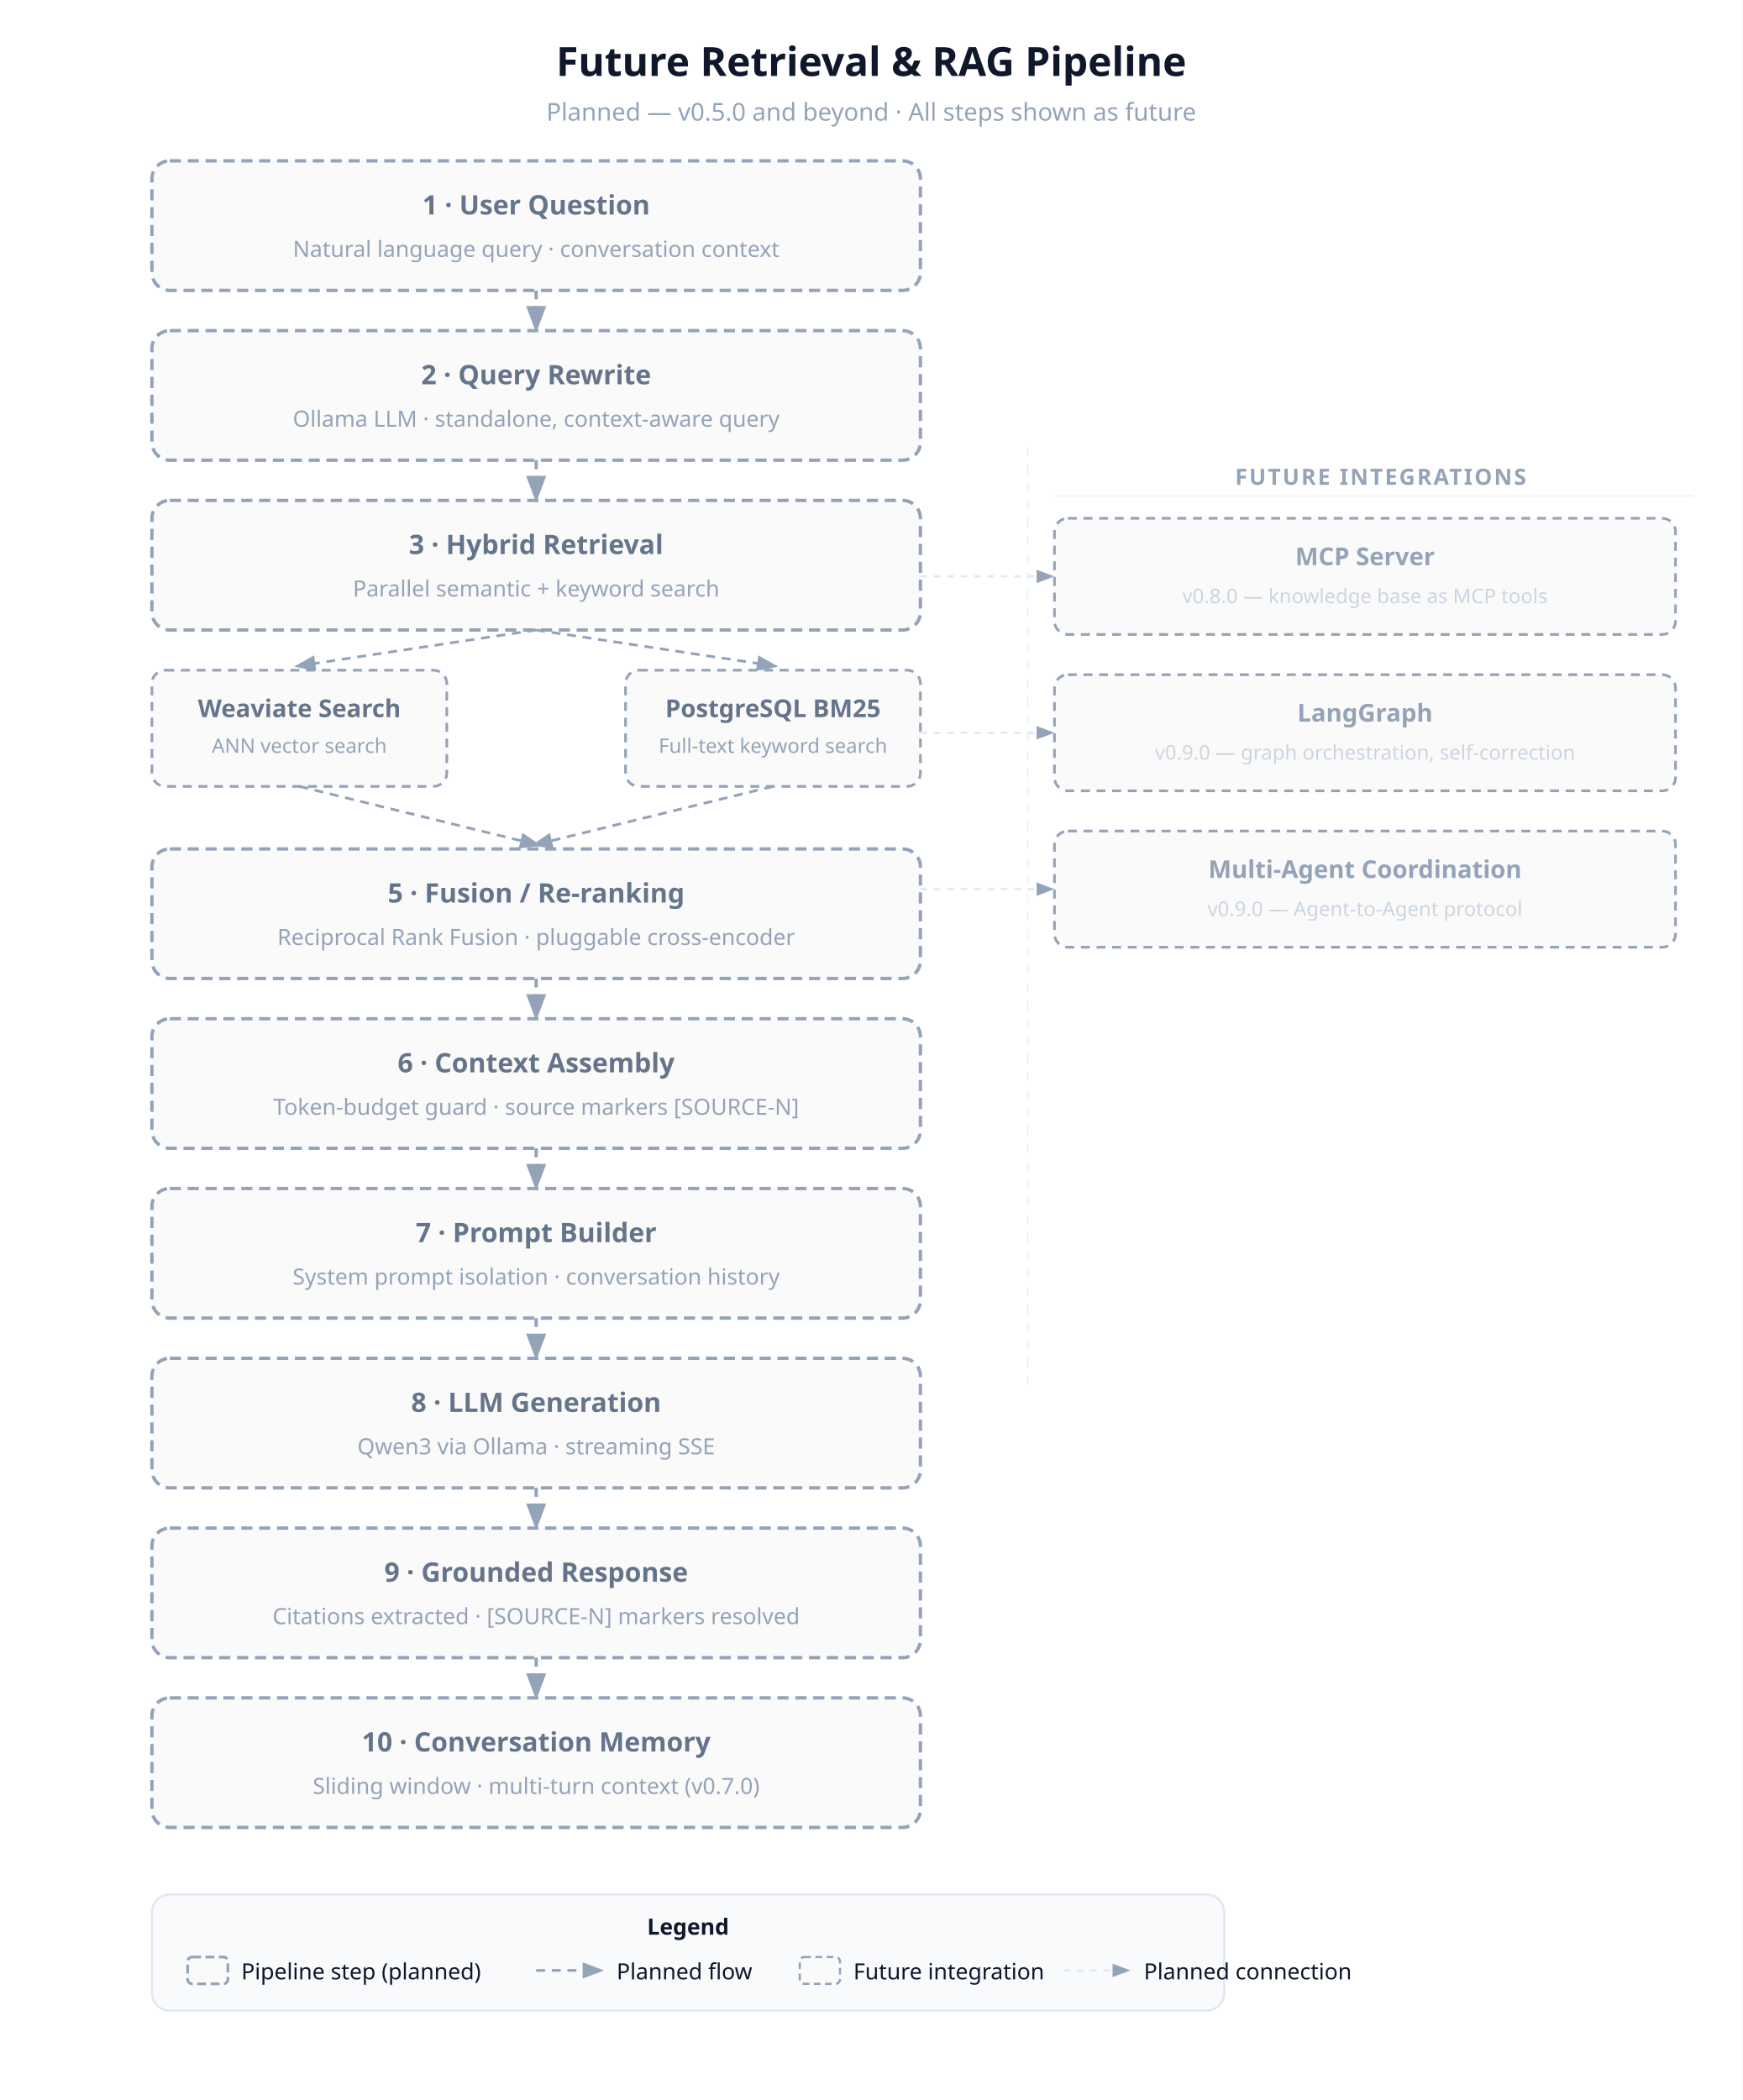
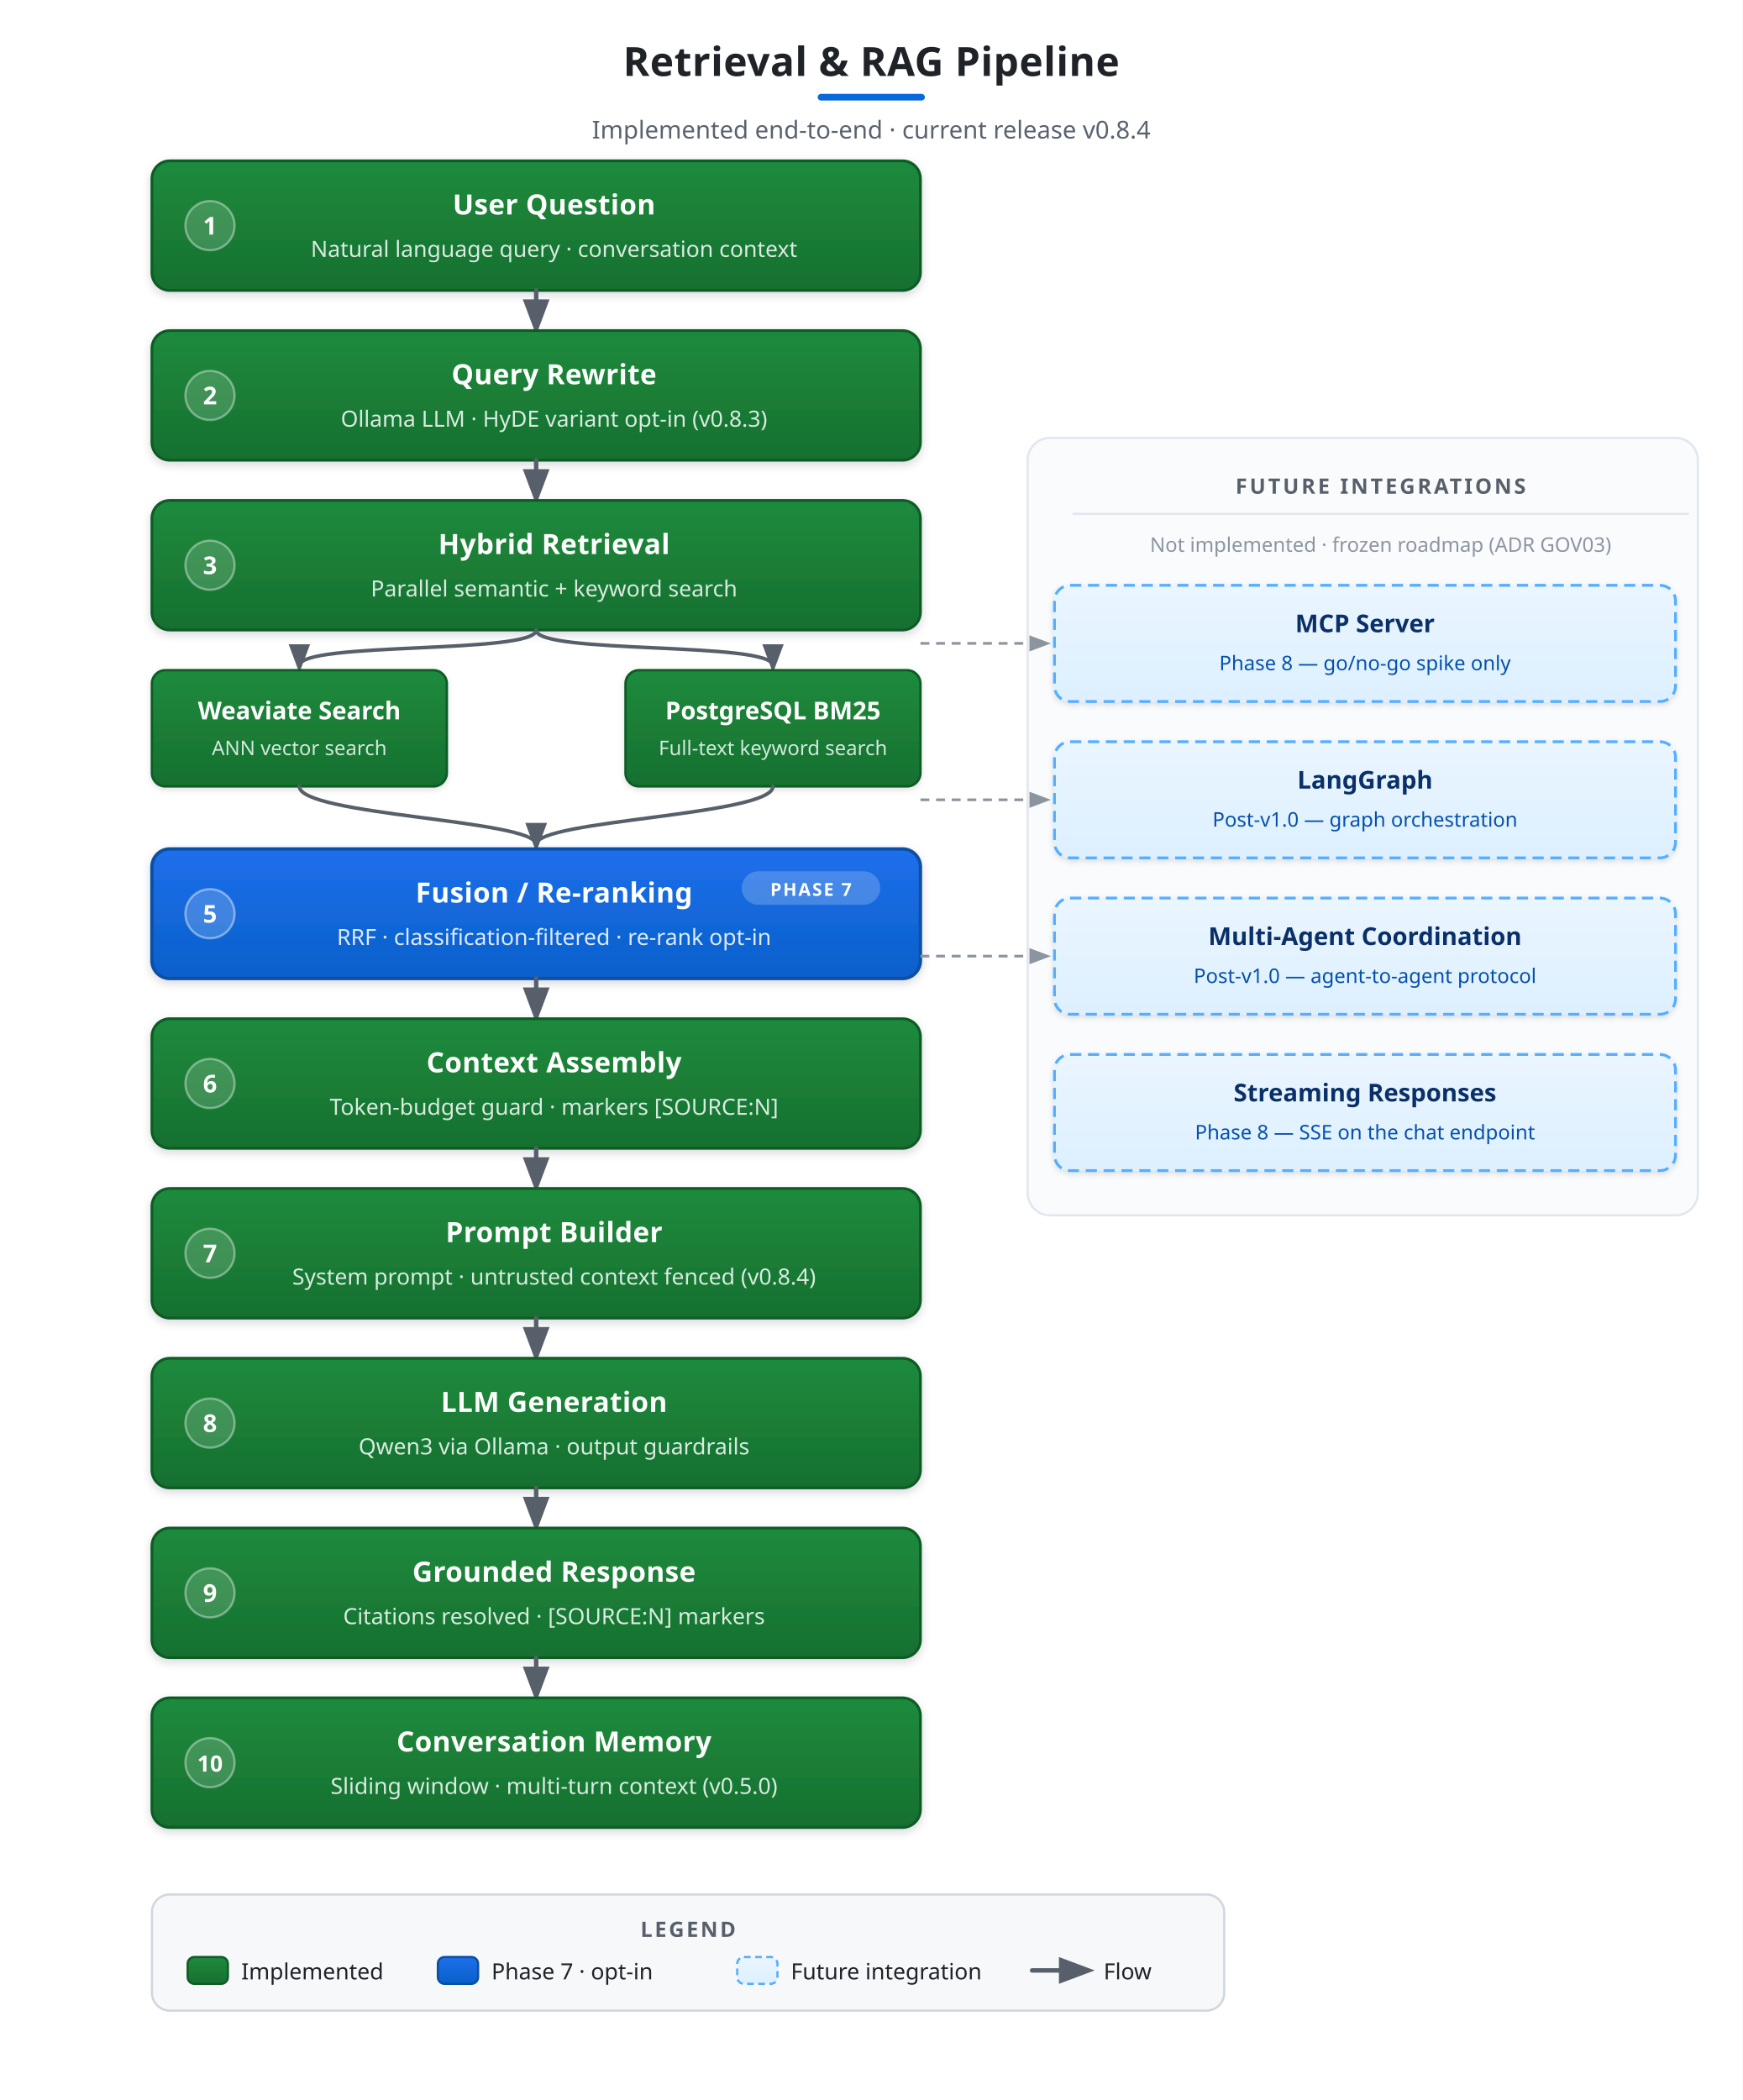
- <svg xmlns="http://www.w3.org/2000/svg" viewBox="0 0 780 940" width="780" height="940" font-family="'Segoe UI', system-ui, -apple-system, sans-serif">
+ <svg xmlns="http://www.w3.org/2000/svg" viewBox="0 0 780 940" width="780" height="940" font-family="'Segoe UI', system-ui, -apple-system, 'Helvetica Neue', sans-serif">
  <defs>
-     <marker id="arr-g" markerWidth="8" markerHeight="8" refX="6" refY="3" orient="auto">
-       <path d="M0,0 L0,6 L8,3 z" fill="#94a3b8" />
+     <linearGradient id="g-impl" x1="0" y1="0" x2="0" y2="1">
+       <stop offset="0%" stop-color="#1f8b3d" />
+       <stop offset="100%" stop-color="#16702f" />
+     </linearGradient>
+     <linearGradient id="g-accent" x1="0" y1="0" x2="0" y2="1">
+       <stop offset="0%" stop-color="#1f6feb" />
+       <stop offset="100%" stop-color="#0860ca" />
+     </linearGradient>
+     <linearGradient id="g-future" x1="0" y1="0" x2="0" y2="1">
+       <stop offset="0%" stop-color="#eaf5ff" />
+       <stop offset="100%" stop-color="#ddf0ff" />
+     </linearGradient>
+     <filter id="elev" x="-20%" y="-25%" width="140%" height="165%">
+       <feDropShadow dx="0" dy="1.5" stdDeviation="2" flood-color="#0b1b2b" flood-opacity="0.16" />
+     </filter>
+     <filter id="elev-sm" x="-20%" y="-25%" width="140%" height="165%">
+       <feDropShadow dx="0" dy="1" stdDeviation="1.5" flood-color="#0b1b2b" flood-opacity="0.13" />
+     </filter>
+     <marker id="arr" markerWidth="8" markerHeight="8" refX="6" refY="3" orient="auto">
+       <path d="M0,0 L0,6 L8,3 z" fill="#57606a" />
+     </marker>
+     <marker id="arr-muted" markerWidth="8" markerHeight="8" refX="6" refY="3" orient="auto">
+       <path d="M0,0 L0,6 L8,3 z" fill="#8c959f" />
    </marker>
  </defs>
  <rect width="780" height="940" fill="#ffffff" />
-   <text x="390" y="34" text-anchor="middle" font-size="18" font-weight="700" fill="#0f172a">Future Retrieval &amp; RAG Pipeline</text>
-   <text x="390" y="54" text-anchor="middle" font-size="11" fill="#94a3b8">Planned — v0.5.0 and beyond · All steps shown as future</text>
-   <rect x="68" y="72" width="344" height="58" rx="8" fill="#fafafa" stroke="#94a3b8" stroke-width="1.5" stroke-dasharray="5,3" />
-   <text x="240" y="96" text-anchor="middle" font-size="12" font-weight="700" fill="#64748b">1 · User Question</text>
-   <text x="240" y="115" text-anchor="middle" font-size="10" fill="#94a3b8">Natural language query · conversation context</text>
-   <line x1="240" y1="130" x2="240" y2="146" stroke="#94a3b8" stroke-width="1.5" stroke-dasharray="4,3" marker-end="url(#arr-g)" />
-   <rect x="68" y="148" width="344" height="58" rx="8" fill="#fafafa" stroke="#94a3b8" stroke-width="1.5" stroke-dasharray="5,3" />
-   <text x="240" y="172" text-anchor="middle" font-size="12" font-weight="700" fill="#64748b">2 · Query Rewrite</text>
-   <text x="240" y="191" text-anchor="middle" font-size="10" fill="#94a3b8">Ollama LLM · standalone, context-aware query</text>
-   <line x1="240" y1="206" x2="240" y2="222" stroke="#94a3b8" stroke-width="1.5" stroke-dasharray="4,3" marker-end="url(#arr-g)" />
-   <rect x="68" y="224" width="344" height="58" rx="8" fill="#fafafa" stroke="#94a3b8" stroke-width="1.5" stroke-dasharray="5,3" />
-   <text x="240" y="248" text-anchor="middle" font-size="12" font-weight="700" fill="#64748b">3 · Hybrid Retrieval</text>
-   <text x="240" y="267" text-anchor="middle" font-size="10" fill="#94a3b8">Parallel semantic + keyword search</text>
-   <line x1="240" y1="282" x2="134" y2="298" stroke="#94a3b8" stroke-width="1.2" stroke-dasharray="4,3" marker-end="url(#arr-g)" />
-   <line x1="240" y1="282" x2="346" y2="298" stroke="#94a3b8" stroke-width="1.2" stroke-dasharray="4,3" marker-end="url(#arr-g)" />
-   <rect x="68" y="300" width="132" height="52" rx="6" fill="#fafafa" stroke="#94a3b8" stroke-width="1.2" stroke-dasharray="4,3" />
-   <text x="134" y="321" text-anchor="middle" font-size="11" font-weight="600" fill="#64748b">Weaviate Search</text>
-   <text x="134" y="337" text-anchor="middle" font-size="9" fill="#94a3b8">ANN vector search</text>
-   <rect x="280" y="300" width="132" height="52" rx="6" fill="#fafafa" stroke="#94a3b8" stroke-width="1.2" stroke-dasharray="4,3" />
-   <text x="346" y="321" text-anchor="middle" font-size="11" font-weight="600" fill="#64748b">PostgreSQL BM25</text>
-   <text x="346" y="337" text-anchor="middle" font-size="9" fill="#94a3b8">Full-text keyword search</text>
-   <line x1="134" y1="352" x2="240" y2="378" stroke="#94a3b8" stroke-width="1.2" stroke-dasharray="4,3" marker-end="url(#arr-g)" />
-   <line x1="346" y1="352" x2="240" y2="378" stroke="#94a3b8" stroke-width="1.2" stroke-dasharray="4,3" marker-end="url(#arr-g)" />
-   <rect x="68" y="380" width="344" height="58" rx="8" fill="#fafafa" stroke="#94a3b8" stroke-width="1.5" stroke-dasharray="5,3" />
-   <text x="240" y="404" text-anchor="middle" font-size="12" font-weight="700" fill="#64748b">5 · Fusion / Re-ranking</text>
-   <text x="240" y="423" text-anchor="middle" font-size="10" fill="#94a3b8">Reciprocal Rank Fusion · pluggable cross-encoder</text>
-   <line x1="240" y1="438" x2="240" y2="454" stroke="#94a3b8" stroke-width="1.5" stroke-dasharray="4,3" marker-end="url(#arr-g)" />
-   <rect x="68" y="456" width="344" height="58" rx="8" fill="#fafafa" stroke="#94a3b8" stroke-width="1.5" stroke-dasharray="5,3" />
-   <text x="240" y="480" text-anchor="middle" font-size="12" font-weight="700" fill="#64748b">6 · Context Assembly</text>
-   <text x="240" y="499" text-anchor="middle" font-size="10" fill="#94a3b8">Token-budget guard · source markers [SOURCE-N]</text>
-   <line x1="240" y1="514" x2="240" y2="530" stroke="#94a3b8" stroke-width="1.5" stroke-dasharray="4,3" marker-end="url(#arr-g)" />
-   <rect x="68" y="532" width="344" height="58" rx="8" fill="#fafafa" stroke="#94a3b8" stroke-width="1.5" stroke-dasharray="5,3" />
-   <text x="240" y="556" text-anchor="middle" font-size="12" font-weight="700" fill="#64748b">7 · Prompt Builder</text>
-   <text x="240" y="575" text-anchor="middle" font-size="10" fill="#94a3b8">System prompt isolation · conversation history</text>
-   <line x1="240" y1="590" x2="240" y2="606" stroke="#94a3b8" stroke-width="1.5" stroke-dasharray="4,3" marker-end="url(#arr-g)" />
-   <rect x="68" y="608" width="344" height="58" rx="8" fill="#fafafa" stroke="#94a3b8" stroke-width="1.5" stroke-dasharray="5,3" />
-   <text x="240" y="632" text-anchor="middle" font-size="12" font-weight="700" fill="#64748b">8 · LLM Generation</text>
-   <text x="240" y="651" text-anchor="middle" font-size="10" fill="#94a3b8">Qwen3 via Ollama · streaming SSE</text>
-   <line x1="240" y1="666" x2="240" y2="682" stroke="#94a3b8" stroke-width="1.5" stroke-dasharray="4,3" marker-end="url(#arr-g)" />
-   <rect x="68" y="684" width="344" height="58" rx="8" fill="#fafafa" stroke="#94a3b8" stroke-width="1.5" stroke-dasharray="5,3" />
-   <text x="240" y="708" text-anchor="middle" font-size="12" font-weight="700" fill="#64748b">9 · Grounded Response</text>
-   <text x="240" y="727" text-anchor="middle" font-size="10" fill="#94a3b8">Citations extracted · [SOURCE-N] markers resolved</text>
-   <line x1="240" y1="742" x2="240" y2="758" stroke="#94a3b8" stroke-width="1.5" stroke-dasharray="4,3" marker-end="url(#arr-g)" />
-   <rect x="68" y="760" width="344" height="58" rx="8" fill="#fafafa" stroke="#94a3b8" stroke-width="1.5" stroke-dasharray="5,3" />
-   <text x="240" y="784" text-anchor="middle" font-size="12" font-weight="700" fill="#64748b">10 · Conversation Memory</text>
-   <text x="240" y="803" text-anchor="middle" font-size="10" fill="#94a3b8">Sliding window · multi-turn context  (v0.7.0)</text>
-   <line x1="460" y1="200" x2="460" y2="620" stroke="#f1f5f9" stroke-width="1" stroke-dasharray="4,4" />
-   <text x="618" y="217" text-anchor="middle" font-size="10" fill="#94a3b8" font-weight="700" letter-spacing="0.8">FUTURE INTEGRATIONS</text>
-   <line x1="472" y1="222" x2="758" y2="222" stroke="#f1f5f9" stroke-width="1" />
-   <rect x="472" y="232" width="278" height="52" rx="6" fill="#fafafa" stroke="#94a3b8" stroke-width="1.2" stroke-dasharray="4,3" />
-   <text x="611" y="253" text-anchor="middle" font-size="11" font-weight="600" fill="#94a3b8">MCP Server</text>
-   <text x="611" y="270" text-anchor="middle" font-size="9" fill="#cbd5e1">v0.8.0 — knowledge base as MCP tools</text>
-   <rect x="472" y="302" width="278" height="52" rx="6" fill="#fafafa" stroke="#94a3b8" stroke-width="1.2" stroke-dasharray="4,3" />
-   <text x="611" y="323" text-anchor="middle" font-size="11" font-weight="600" fill="#94a3b8">LangGraph</text>
-   <text x="611" y="340" text-anchor="middle" font-size="9" fill="#cbd5e1">v0.9.0 — graph orchestration, self-correction</text>
-   <rect x="472" y="372" width="278" height="52" rx="6" fill="#fafafa" stroke="#94a3b8" stroke-width="1.2" stroke-dasharray="4,3" />
-   <text x="611" y="393" text-anchor="middle" font-size="11" font-weight="600" fill="#94a3b8">Multi-Agent Coordination</text>
-   <text x="611" y="410" text-anchor="middle" font-size="9" fill="#cbd5e1">v0.9.0 — Agent-to-Agent protocol</text>
-   <line x1="412" y1="258" x2="470" y2="258" stroke="#e2e8f0" stroke-width="1" stroke-dasharray="3,3" marker-end="url(#arr-g)" />
-   <line x1="412" y1="328" x2="470" y2="328" stroke="#e2e8f0" stroke-width="1" stroke-dasharray="3,3" marker-end="url(#arr-g)" />
-   <line x1="412" y1="398" x2="470" y2="398" stroke="#e2e8f0" stroke-width="1" stroke-dasharray="3,3" marker-end="url(#arr-g)" />
-   <rect x="68" y="848" width="480" height="52" rx="8" fill="#f8fafc" stroke="#e2e8f0" stroke-width="1" />
-   <text x="308" y="866" text-anchor="middle" font-size="10" font-weight="700" fill="#0f172a">Legend</text>
-   <rect x="84" y="876" width="18" height="12" rx="2" fill="#fafafa" stroke="#94a3b8" stroke-width="1.2" stroke-dasharray="4,2" />
-   <text x="108" y="886" font-size="10" fill="#0f172a">Pipeline step (planned)</text>
-   <line x1="240" y1="882" x2="268" y2="882" stroke="#94a3b8" stroke-width="1.2" stroke-dasharray="4,3" marker-end="url(#arr-g)" />
-   <text x="276" y="886" font-size="10" fill="#0f172a">Planned flow</text>
-   <rect x="358" y="876" width="18" height="12" rx="2" fill="#fafafa" stroke="#94a3b8" stroke-width="1" stroke-dasharray="3,2" />
-   <text x="382" y="886" font-size="10" fill="#0f172a">Future integration</text>
-   <line x1="476" y1="882" x2="504" y2="882" stroke="#e2e8f0" stroke-width="1" stroke-dasharray="3,3" marker-end="url(#arr-g)" />
-   <text x="512" y="886" font-size="10" fill="#0f172a">Planned connection</text>
+   <text x="390" y="34" text-anchor="middle" font-size="18" font-weight="700" fill="#1f2328" letter-spacing="0.2">Retrieval &amp; RAG Pipeline</text>
+   <rect x="366" y="42" width="48" height="3" rx="1.5" fill="#0969da" />
+   <text x="390" y="62" text-anchor="middle" font-size="11" fill="#59636e">Implemented end-to-end · current release v0.8.4</text>
+   <rect x="68" y="72" width="344" height="58" rx="8" fill="url(#g-impl)" stroke="#0f5c27" stroke-width="1.25" filter="url(#elev)" />
+   <circle cx="94" cy="101" r="11" fill="#ffffff" fill-opacity="0.16" stroke="#ffffff" stroke-opacity="0.38" stroke-width="1" />
+   <text x="94" y="105" text-anchor="middle" font-size="11" font-weight="700" fill="#ffffff">1</text>
+   <text x="248" y="96" text-anchor="middle" font-size="12.5" font-weight="700" fill="#ffffff" letter-spacing="0.15">User Question</text>
+   <text x="248" y="115" text-anchor="middle" font-size="10" fill="#ffffff" fill-opacity="0.84">Natural language query · conversation context</text>
+   <line x1="240" y1="130" x2="240" y2="146" stroke="#57606a" stroke-width="2" stroke-linecap="round" marker-end="url(#arr)" />
+   <rect x="68" y="148" width="344" height="58" rx="8" fill="url(#g-impl)" stroke="#0f5c27" stroke-width="1.25" filter="url(#elev)" />
+   <circle cx="94" cy="177" r="11" fill="#ffffff" fill-opacity="0.16" stroke="#ffffff" stroke-opacity="0.38" stroke-width="1" />
+   <text x="94" y="181" text-anchor="middle" font-size="11" font-weight="700" fill="#ffffff">2</text>
+   <text x="248" y="172" text-anchor="middle" font-size="12.5" font-weight="700" fill="#ffffff" letter-spacing="0.15">Query Rewrite</text>
+   <text x="248" y="191" text-anchor="middle" font-size="10" fill="#ffffff" fill-opacity="0.84">Ollama LLM · HyDE variant opt-in (v0.8.3)</text>
+   <line x1="240" y1="206" x2="240" y2="222" stroke="#57606a" stroke-width="2" stroke-linecap="round" marker-end="url(#arr)" />
+   <rect x="68" y="224" width="344" height="58" rx="8" fill="url(#g-impl)" stroke="#0f5c27" stroke-width="1.25" filter="url(#elev)" />
+   <circle cx="94" cy="253" r="11" fill="#ffffff" fill-opacity="0.16" stroke="#ffffff" stroke-opacity="0.38" stroke-width="1" />
+   <text x="94" y="257" text-anchor="middle" font-size="11" font-weight="700" fill="#ffffff">3</text>
+   <text x="248" y="248" text-anchor="middle" font-size="12.5" font-weight="700" fill="#ffffff" letter-spacing="0.15">Hybrid Retrieval</text>
+   <text x="248" y="267" text-anchor="middle" font-size="10" fill="#ffffff" fill-opacity="0.84">Parallel semantic + keyword search</text>
+   <path d="M240,282 C240,293 134,287 134,298" fill="none" stroke="#57606a" stroke-width="1.6" stroke-linecap="round" marker-end="url(#arr)" />
+   <path d="M240,282 C240,293 346,287 346,298" fill="none" stroke="#57606a" stroke-width="1.6" stroke-linecap="round" marker-end="url(#arr)" />
+   <rect x="68" y="300" width="132" height="52" rx="6" fill="url(#g-impl)" stroke="#0f5c27" stroke-width="1.1" filter="url(#elev-sm)" />
+   <text x="134" y="322" text-anchor="middle" font-size="11" font-weight="600" fill="#ffffff">Weaviate Search</text>
+   <text x="134" y="338" text-anchor="middle" font-size="9" fill="#ffffff" fill-opacity="0.82">ANN vector search</text>
+   <rect x="280" y="300" width="132" height="52" rx="6" fill="url(#g-impl)" stroke="#0f5c27" stroke-width="1.1" filter="url(#elev-sm)" />
+   <text x="346" y="322" text-anchor="middle" font-size="11" font-weight="600" fill="#ffffff">PostgreSQL BM25</text>
+   <text x="346" y="338" text-anchor="middle" font-size="9" fill="#ffffff" fill-opacity="0.82">Full-text keyword search</text>
+   <path d="M134,352 C134,365 240,367 240,378" fill="none" stroke="#57606a" stroke-width="1.6" stroke-linecap="round" marker-end="url(#arr)" />
+   <path d="M346,352 C346,365 240,367 240,378" fill="none" stroke="#57606a" stroke-width="1.6" stroke-linecap="round" marker-end="url(#arr)" />
+   <rect x="68" y="380" width="344" height="58" rx="8" fill="url(#g-accent)" stroke="#0a4fa3" stroke-width="1.5" filter="url(#elev)" />
+   <circle cx="94" cy="409" r="11" fill="#ffffff" fill-opacity="0.18" stroke="#ffffff" stroke-opacity="0.42" stroke-width="1" />
+   <text x="94" y="413" text-anchor="middle" font-size="11" font-weight="700" fill="#ffffff">5</text>
+   <rect x="332" y="390" width="62" height="15" rx="7.5" fill="#ffffff" fill-opacity="0.2" />
+   <text x="363" y="401" text-anchor="middle" font-size="8" font-weight="700" fill="#ffffff" letter-spacing="0.7">PHASE 7</text>
+   <text x="248" y="404" text-anchor="middle" font-size="12.5" font-weight="700" fill="#ffffff" letter-spacing="0.15">Fusion / Re-ranking</text>
+   <text x="248" y="423" text-anchor="middle" font-size="10" fill="#ffffff" fill-opacity="0.86">RRF · classification-filtered · re-rank opt-in</text>
+   <line x1="240" y1="438" x2="240" y2="454" stroke="#57606a" stroke-width="2" stroke-linecap="round" marker-end="url(#arr)" />
+   <rect x="68" y="456" width="344" height="58" rx="8" fill="url(#g-impl)" stroke="#0f5c27" stroke-width="1.25" filter="url(#elev)" />
+   <circle cx="94" cy="485" r="11" fill="#ffffff" fill-opacity="0.16" stroke="#ffffff" stroke-opacity="0.38" stroke-width="1" />
+   <text x="94" y="489" text-anchor="middle" font-size="11" font-weight="700" fill="#ffffff">6</text>
+   <text x="248" y="480" text-anchor="middle" font-size="12.5" font-weight="700" fill="#ffffff" letter-spacing="0.15">Context Assembly</text>
+   <text x="248" y="499" text-anchor="middle" font-size="10" fill="#ffffff" fill-opacity="0.84">Token-budget guard · markers [SOURCE:N]</text>
+   <line x1="240" y1="514" x2="240" y2="530" stroke="#57606a" stroke-width="2" stroke-linecap="round" marker-end="url(#arr)" />
+   <rect x="68" y="532" width="344" height="58" rx="8" fill="url(#g-impl)" stroke="#0f5c27" stroke-width="1.25" filter="url(#elev)" />
+   <circle cx="94" cy="561" r="11" fill="#ffffff" fill-opacity="0.16" stroke="#ffffff" stroke-opacity="0.38" stroke-width="1" />
+   <text x="94" y="565" text-anchor="middle" font-size="11" font-weight="700" fill="#ffffff">7</text>
+   <text x="248" y="556" text-anchor="middle" font-size="12.5" font-weight="700" fill="#ffffff" letter-spacing="0.15">Prompt Builder</text>
+   <text x="248" y="575" text-anchor="middle" font-size="10" fill="#ffffff" fill-opacity="0.84">System prompt · untrusted context fenced (v0.8.4)</text>
+   <line x1="240" y1="590" x2="240" y2="606" stroke="#57606a" stroke-width="2" stroke-linecap="round" marker-end="url(#arr)" />
+   <rect x="68" y="608" width="344" height="58" rx="8" fill="url(#g-impl)" stroke="#0f5c27" stroke-width="1.25" filter="url(#elev)" />
+   <circle cx="94" cy="637" r="11" fill="#ffffff" fill-opacity="0.16" stroke="#ffffff" stroke-opacity="0.38" stroke-width="1" />
+   <text x="94" y="641" text-anchor="middle" font-size="11" font-weight="700" fill="#ffffff">8</text>
+   <text x="248" y="632" text-anchor="middle" font-size="12.5" font-weight="700" fill="#ffffff" letter-spacing="0.15">LLM Generation</text>
+   <text x="248" y="651" text-anchor="middle" font-size="10" fill="#ffffff" fill-opacity="0.84">Qwen3 via Ollama · output guardrails</text>
+   <line x1="240" y1="666" x2="240" y2="682" stroke="#57606a" stroke-width="2" stroke-linecap="round" marker-end="url(#arr)" />
+   <rect x="68" y="684" width="344" height="58" rx="8" fill="url(#g-impl)" stroke="#0f5c27" stroke-width="1.25" filter="url(#elev)" />
+   <circle cx="94" cy="713" r="11" fill="#ffffff" fill-opacity="0.16" stroke="#ffffff" stroke-opacity="0.38" stroke-width="1" />
+   <text x="94" y="717" text-anchor="middle" font-size="11" font-weight="700" fill="#ffffff">9</text>
+   <text x="248" y="708" text-anchor="middle" font-size="12.5" font-weight="700" fill="#ffffff" letter-spacing="0.15">Grounded Response</text>
+   <text x="248" y="727" text-anchor="middle" font-size="10" fill="#ffffff" fill-opacity="0.84">Citations resolved · [SOURCE:N] markers</text>
+   <line x1="240" y1="742" x2="240" y2="758" stroke="#57606a" stroke-width="2" stroke-linecap="round" marker-end="url(#arr)" />
+   <rect x="68" y="760" width="344" height="58" rx="8" fill="url(#g-impl)" stroke="#0f5c27" stroke-width="1.25" filter="url(#elev)" />
+   <circle cx="94" cy="789" r="11" fill="#ffffff" fill-opacity="0.16" stroke="#ffffff" stroke-opacity="0.38" stroke-width="1" />
+   <text x="94" y="793" text-anchor="middle" font-size="10" font-weight="700" fill="#ffffff">10</text>
+   <text x="248" y="784" text-anchor="middle" font-size="12.5" font-weight="700" fill="#ffffff" letter-spacing="0.15">Conversation Memory</text>
+   <text x="248" y="803" text-anchor="middle" font-size="10" fill="#ffffff" fill-opacity="0.84">Sliding window · multi-turn context (v0.5.0)</text>
+   <rect x="460" y="196" width="300" height="348" rx="10" fill="#f9fbfd" stroke="#e1e7ee" stroke-width="1" />
+   <text x="618" y="221" text-anchor="middle" font-size="9.5" fill="#57606a" font-weight="700" letter-spacing="1.1">FUTURE INTEGRATIONS</text>
+   <line x1="480" y1="230" x2="756" y2="230" stroke="#e1e7ee" stroke-width="1" />
+   <text x="618" y="247" text-anchor="middle" font-size="9" fill="#8c959f">Not implemented · frozen roadmap (ADR GOV03)</text>
+   <rect x="472" y="262" width="278" height="52" rx="7" fill="url(#g-future)" stroke="#54aeff" stroke-width="1.25" stroke-dasharray="5,3" filter="url(#elev-sm)" />
+   <text x="611" y="283" text-anchor="middle" font-size="11" font-weight="600" fill="#0a3069">MCP Server</text>
+   <text x="611" y="300" text-anchor="middle" font-size="9" fill="#0550ae">Phase 8 — go/no-go spike only</text>
+   <rect x="472" y="332" width="278" height="52" rx="7" fill="url(#g-future)" stroke="#54aeff" stroke-width="1.25" stroke-dasharray="5,3" filter="url(#elev-sm)" />
+   <text x="611" y="353" text-anchor="middle" font-size="11" font-weight="600" fill="#0a3069">LangGraph</text>
+   <text x="611" y="370" text-anchor="middle" font-size="9" fill="#0550ae">Post-v1.0 — graph orchestration</text>
+   <rect x="472" y="402" width="278" height="52" rx="7" fill="url(#g-future)" stroke="#54aeff" stroke-width="1.25" stroke-dasharray="5,3" filter="url(#elev-sm)" />
+   <text x="611" y="423" text-anchor="middle" font-size="11" font-weight="600" fill="#0a3069">Multi-Agent Coordination</text>
+   <text x="611" y="440" text-anchor="middle" font-size="9" fill="#0550ae">Post-v1.0 — agent-to-agent protocol</text>
+   <rect x="472" y="472" width="278" height="52" rx="7" fill="url(#g-future)" stroke="#54aeff" stroke-width="1.25" stroke-dasharray="5,3" filter="url(#elev-sm)" />
+   <text x="611" y="493" text-anchor="middle" font-size="11" font-weight="600" fill="#0a3069">Streaming Responses</text>
+   <text x="611" y="510" text-anchor="middle" font-size="9" fill="#0550ae">Phase 8 — SSE on the chat endpoint</text>
+   <path d="M412,288 C436,288 448,288 468,288" fill="none" stroke="#8c959f" stroke-width="1.2" stroke-dasharray="4,3" marker-end="url(#arr-muted)" />
+   <path d="M412,358 C436,358 448,358 468,358" fill="none" stroke="#8c959f" stroke-width="1.2" stroke-dasharray="4,3" marker-end="url(#arr-muted)" />
+   <path d="M412,428 C436,428 448,428 468,428" fill="none" stroke="#8c959f" stroke-width="1.2" stroke-dasharray="4,3" marker-end="url(#arr-muted)" />
+   <rect x="68" y="848" width="480" height="52" rx="8" fill="#f6f8fa" stroke="#d0d7de" stroke-width="1" />
+   <text x="308" y="867" text-anchor="middle" font-size="9.5" font-weight="700" fill="#57606a" letter-spacing="1">LEGEND</text>
+   <rect x="84" y="876" width="18" height="12" rx="3" fill="url(#g-impl)" stroke="#0f5c27" stroke-width="1" />
+   <text x="108" y="886" font-size="10" fill="#1f2328">Implemented</text>
+   <rect x="196" y="876" width="18" height="12" rx="3" fill="url(#g-accent)" stroke="#0a4fa3" stroke-width="1" />
+   <text x="220" y="886" font-size="10" fill="#1f2328">Phase 7 · opt-in</text>
+   <rect x="330" y="876" width="18" height="12" rx="3" fill="url(#g-future)" stroke="#54aeff" stroke-width="1" stroke-dasharray="3,2" />
+   <text x="354" y="886" font-size="10" fill="#1f2328">Future integration</text>
+   <line x1="462" y1="882" x2="486" y2="882" stroke="#57606a" stroke-width="2" stroke-linecap="round" marker-end="url(#arr)" />
+   <text x="494" y="886" font-size="10" fill="#1f2328">Flow</text>
</svg>
